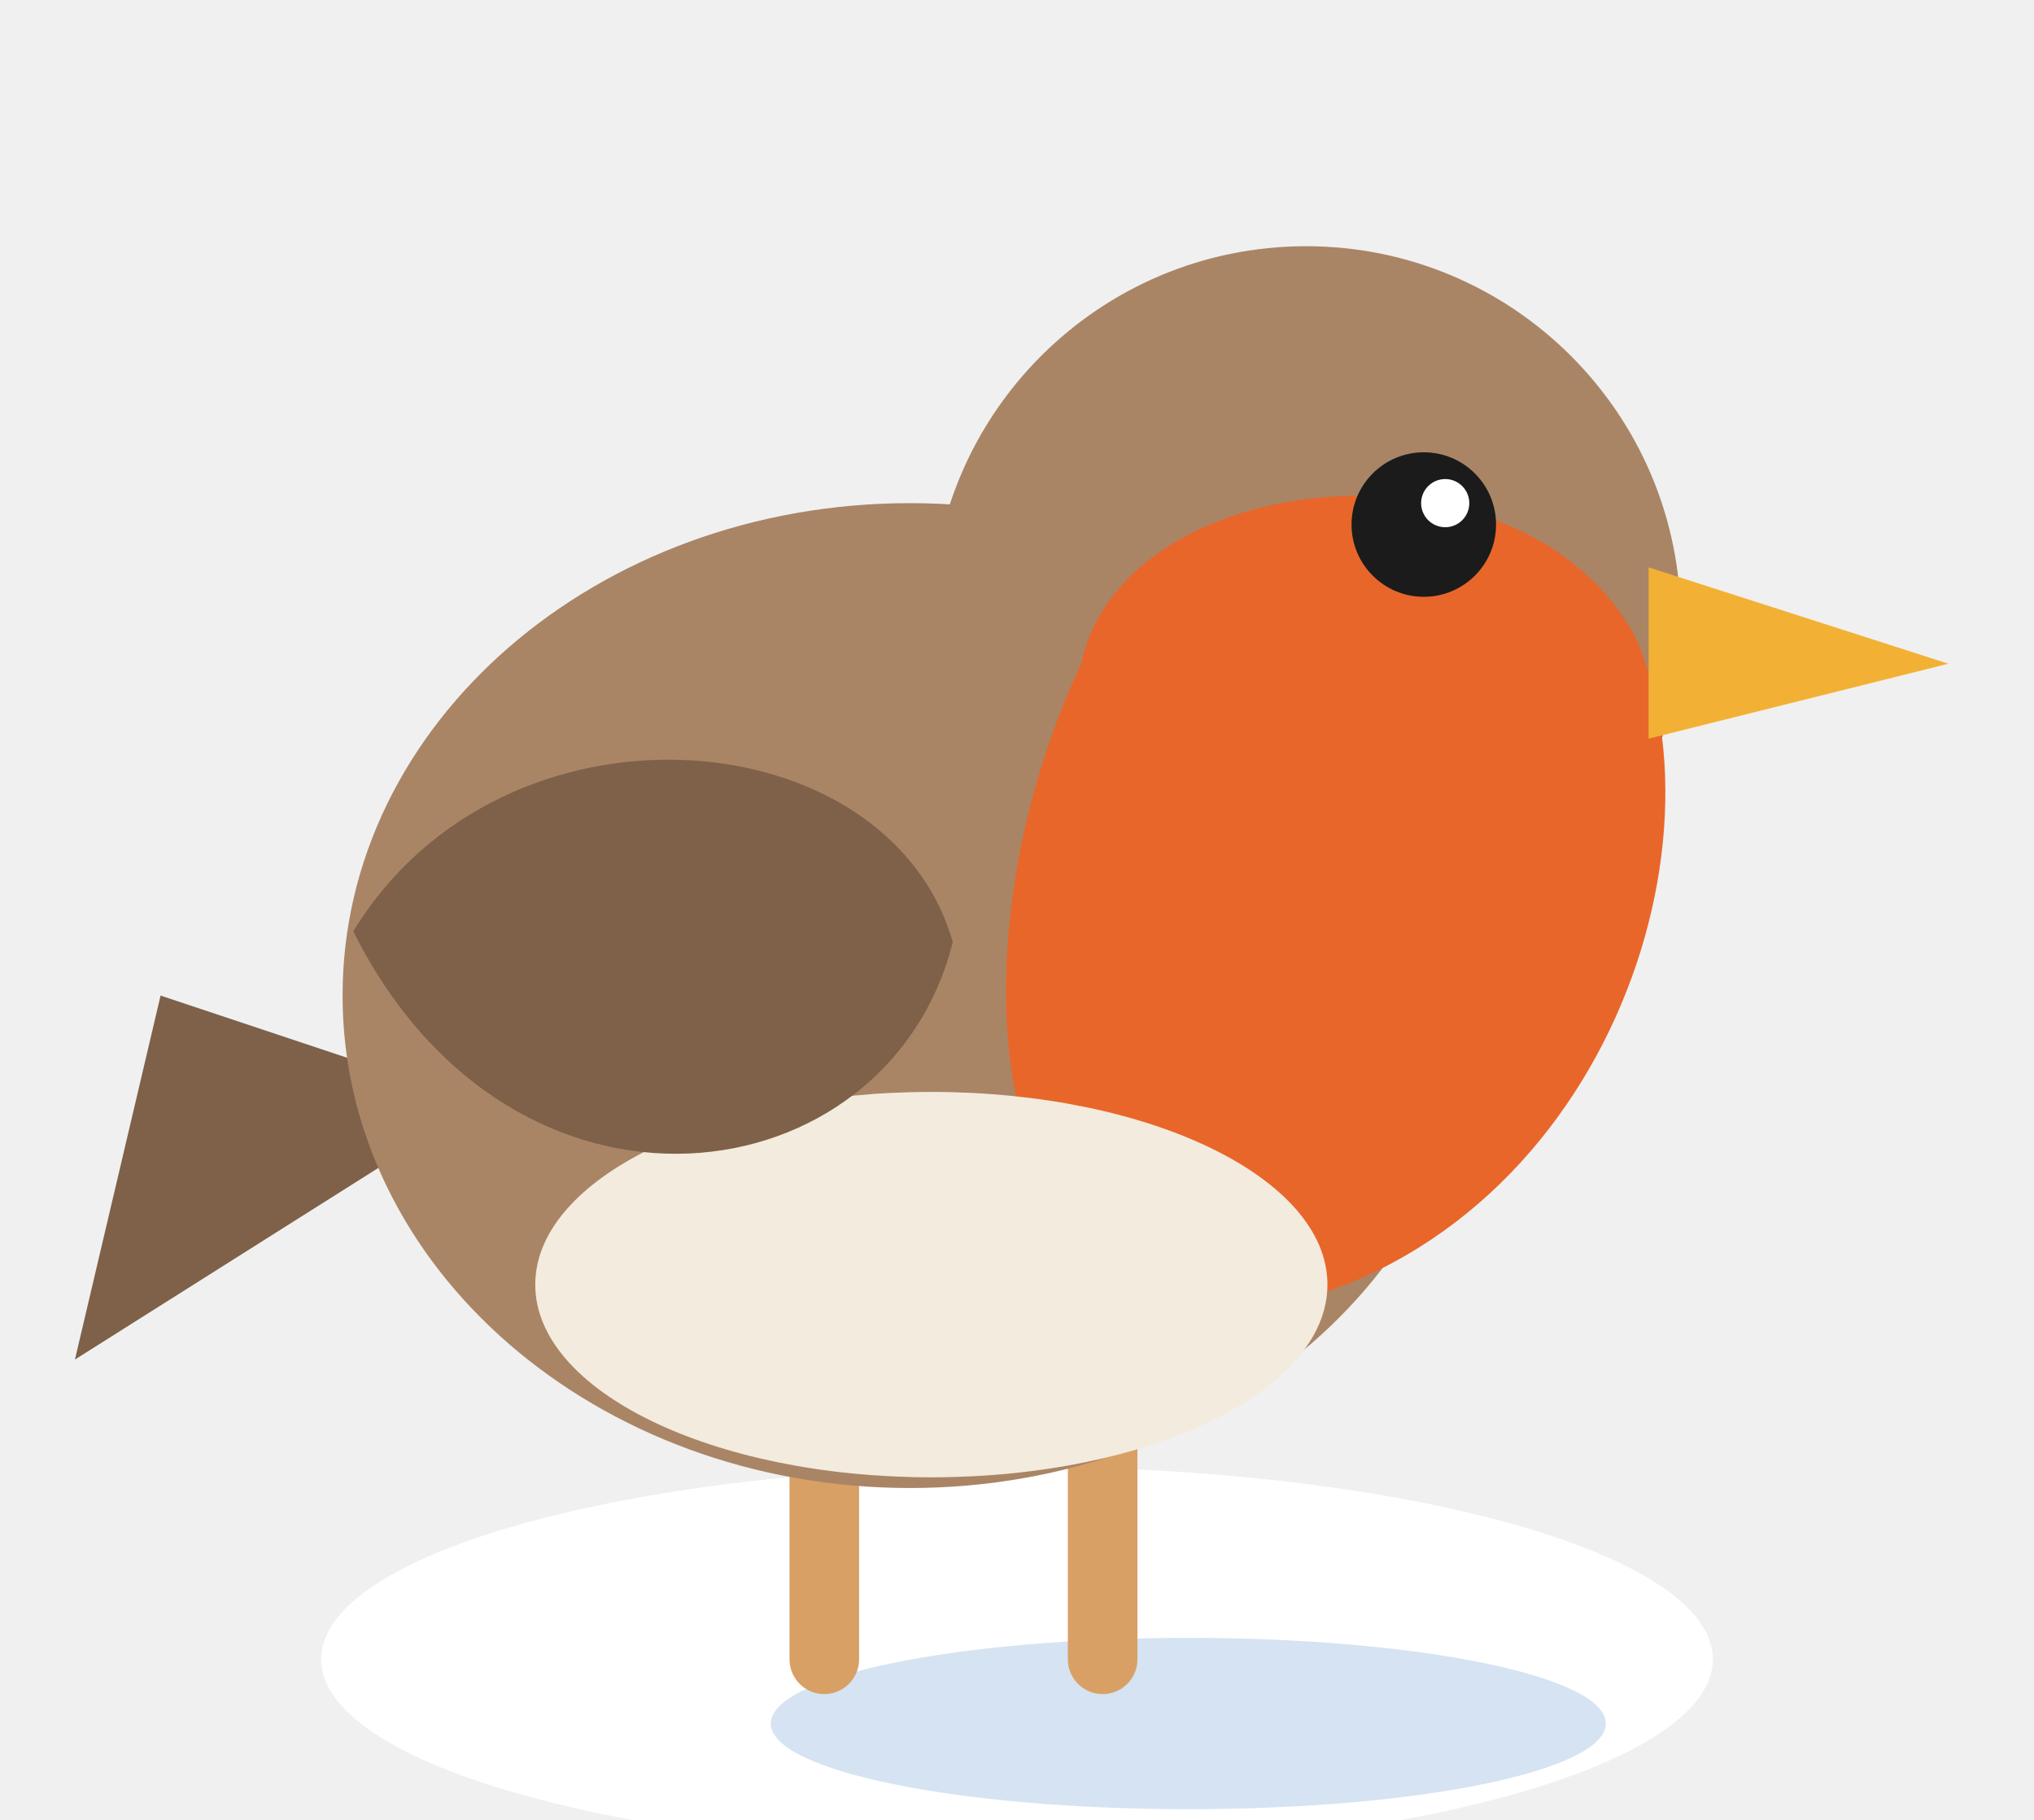
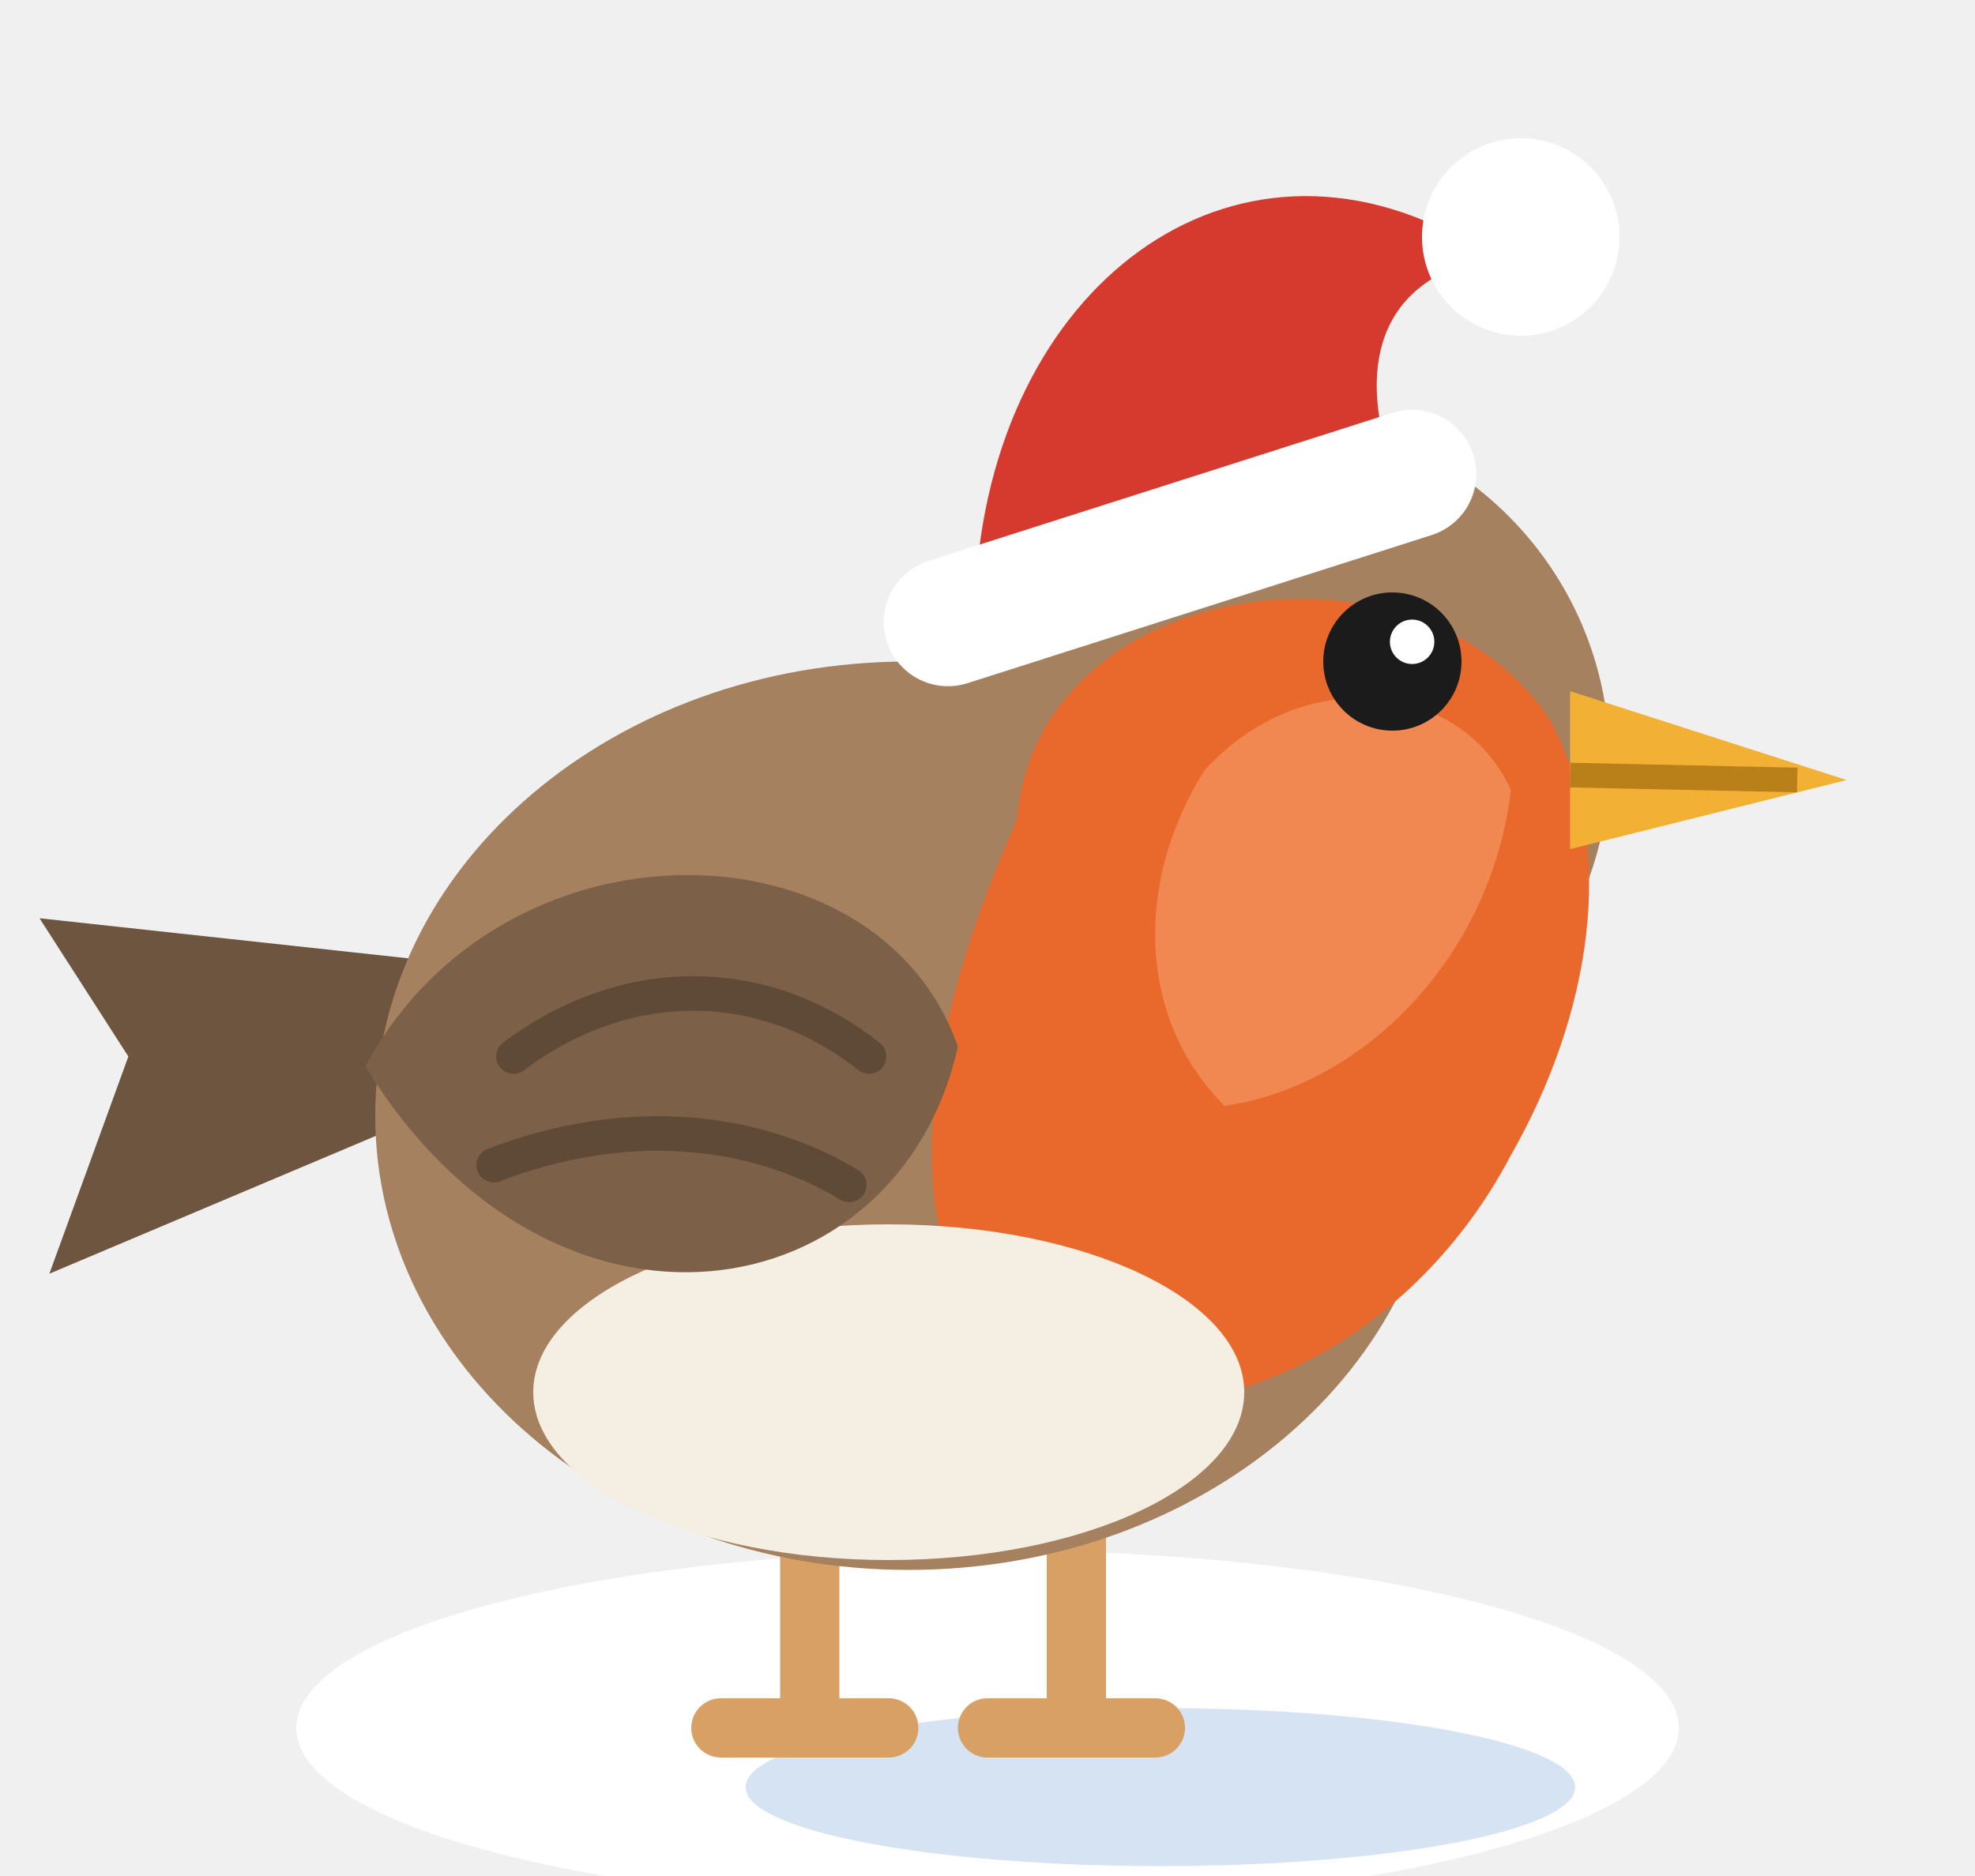
- <svg xmlns="http://www.w3.org/2000/svg" width="38" height="34" viewBox="0 0 38 34">
-   <ellipse cx="19" cy="31" rx="13" ry="3.6" fill="#fff" />
-   <ellipse cx="22.2" cy="32.2" rx="7.8" ry="1.6" fill="#D5E3F2" />
-   <path d="M9,20.6 L1.4,25.4 L3,18.6 Z" fill="#7E6148" />
-   <path d="M15.4,27 V31 M20.6,27 V31" stroke="#D9A066" stroke-width="1.3" stroke-linecap="round" />
-   <ellipse cx="17" cy="18.6" rx="10.6" ry="9.2" fill="#A98566" />
-   <circle cx="24.4" cy="11.6" r="7" fill="#A98566" />
-   <path d="M20.2,12.4 C21,8.6 28.6,8 30.6,12 C32.4,16.4 29.4,24 22.6,24.6 C17.8,23.4 18.2,16.6 20.2,12.4 Z" fill="#E8662A" />
-   <ellipse cx="17.4" cy="24" rx="7.4" ry="3.6" fill="#F3EBDD" />
-   <path d="M6.6,17.4 C9.4,12.8 16.6,13.4 17.8,17.6 C16.6,22.4 9.6,23.4 6.6,17.4 Z" fill="#7E6148" />
-   <path d="M30.8,10.6 L36.4,12.4 L30.8,13.8 Z" fill="#F2B134" />
-   <circle cx="26.6" cy="9.8" r="1.35" fill="#1B1B1B" />
-   <circle cx="27" cy="9.4" r=".45" fill="#fff" />
+ <svg xmlns="http://www.w3.org/2000/svg" width="40" height="38" viewBox="0 0 40 38">
+   <style>.v{animation:v 5.4s ease-in-out infinite}.t{animation:t 5.4s ease-in-out infinite}@keyframes v{0%,80%,100%{transform:translateY(0)}84%{transform:translateY(-2.6px)}88%{transform:translateY(0)}92%{transform:translateY(-1.7px)}96%{transform:translateY(0)}}@keyframes t{0%,34%,46%,100%{transform:rotate(0deg)}38%{transform:rotate(-14deg)}42%{transform:rotate(4deg)}}@media (prefers-reduced-motion:reduce){*{animation:none!important}}</style>
+   <ellipse cx="20" cy="35" rx="14" ry="3.6" fill="#fff" />
+   <ellipse cx="23.5" cy="36.2" rx="8.4" ry="1.6" fill="#D5E3F2" />
+   <g class="v">
+     <g transform="translate(10,23.6)">
+       <g class="t">
+         <g transform="translate(-10,-23.6)">
+           <path d="M10,22 L1,25.8 L2.6,21.4 L0.8,18.6 L10,19.6 Z" fill="#6E5540" />
+         </g>
+       </g>
+     </g>
+     <path d="M16.4,30.6 V35 M21.8,30.6 V35 M14.6,35 H18 M20,35 H23.4" stroke="#D9A066" stroke-width="1.2" stroke-linecap="round" fill="none" />
+     <ellipse cx="18.4" cy="22.6" rx="10.8" ry="9.2" fill="#A58160" />
+     <circle cx="25.6" cy="15.4" r="7" fill="#A58160" />
+     <path d="M20.6,16.6 C21,11.6 28.8,10.6 31.4,14.6 C32.8,17.2 32.2,20.6 30.6,23.4 C28.4,27.6 23.8,29.4 20.8,28 C17.6,25.2 19,20.2 20.6,16.6 Z" fill="#E9692C" />
+     <path d="M24.4,15.6 C26.4,13.4 29.6,13.8 30.6,16 C30.2,19.4 27.6,22 24.8,22.4 C23,20.6 23,17.8 24.4,15.6 Z" fill="#F4905A" opacity=".8" />
+     <ellipse cx="18" cy="28.2" rx="7.2" ry="3.4" fill="#F5EEE2" />
+     <path d="M7.4,21.6 C10.2,16.4 17.8,16.6 19.4,21.2 C18.2,26.6 11.2,27.8 7.4,21.6 Z" fill="#7C6048" />
+     <path d="M10.4,21.4 C12.8,19.6 15.6,19.8 17.6,21.4 M10,23.6 C12.6,22.6 15.2,22.8 17.2,24" stroke="#5F4937" stroke-width=".7" stroke-linecap="round" fill="none" />
+     <path d="M31.8,14 L37.4,15.8 L31.8,17.2 Z" fill="#F2B134" />
+     <path d="M31.8,15.7 L36.4,15.8" stroke="#B9801A" stroke-width=".5" />
+     <circle cx="28.2" cy="13.4" r="1.4" fill="#1B1B1B" />
+     <circle cx="28.6" cy="13" r=".45" fill="#fff" />
+     <path d="M19.8,11.4 C20.4,5.4 25.4,2 30.2,5.2 C28.2,5.6 27.6,7 28,8.8 Z" fill="#D63A2F" />
+     <path d="M19.2,12.6 L28.6,9.6" stroke="#fff" stroke-width="2.6" stroke-linecap="round" />
+     <circle cx="30.8" cy="4.8" r="2" fill="#fff" />
+   </g>
</svg>
